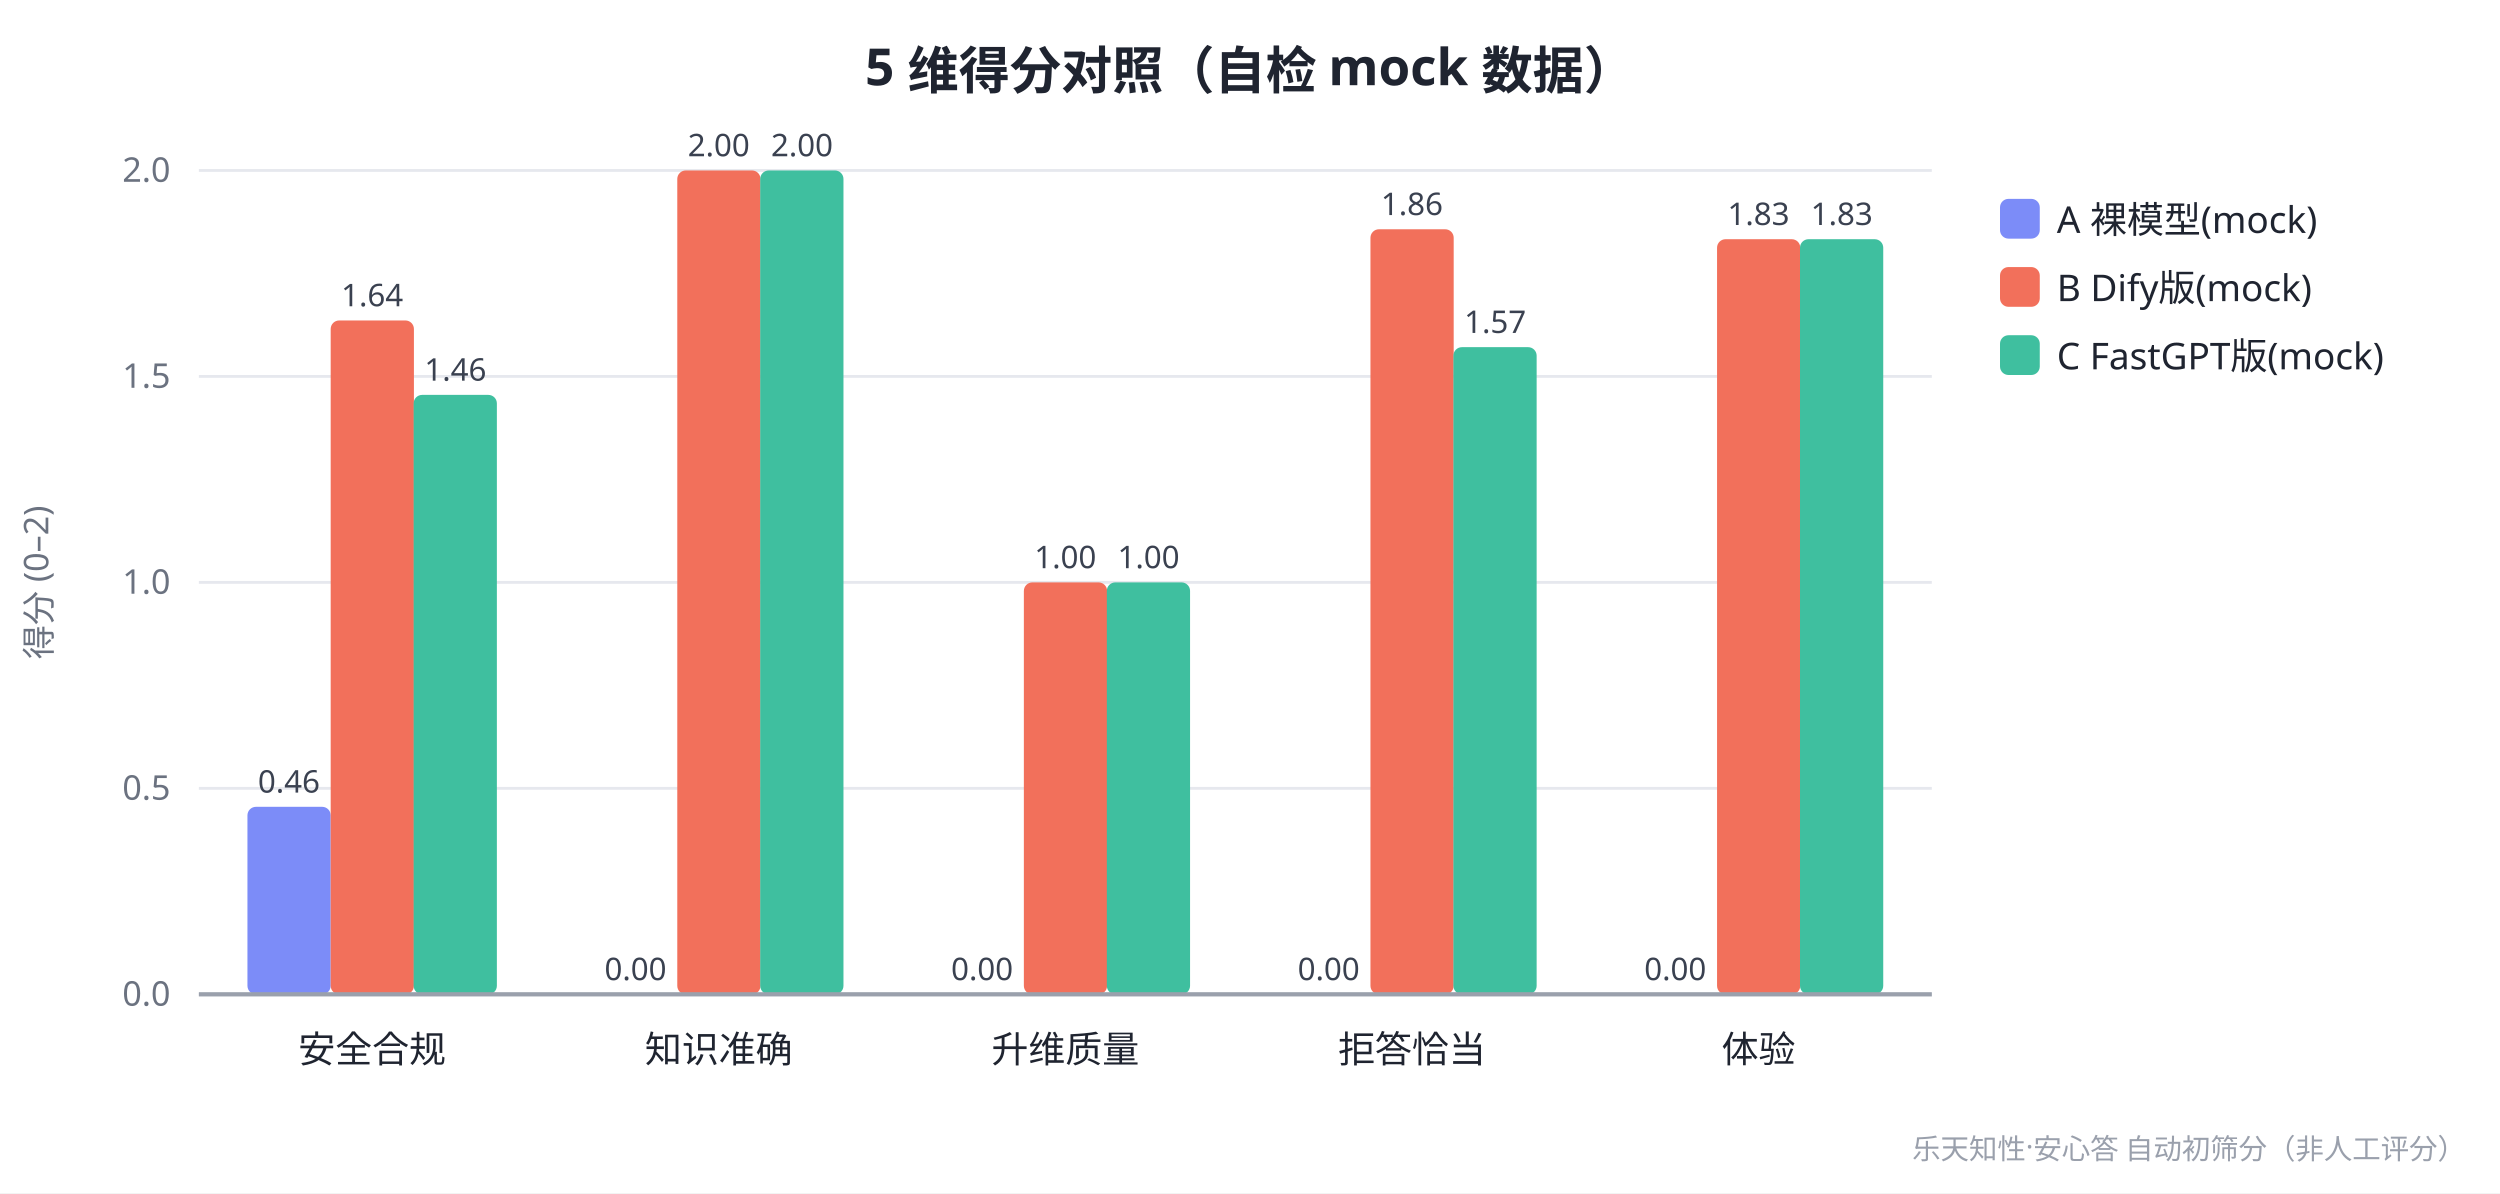
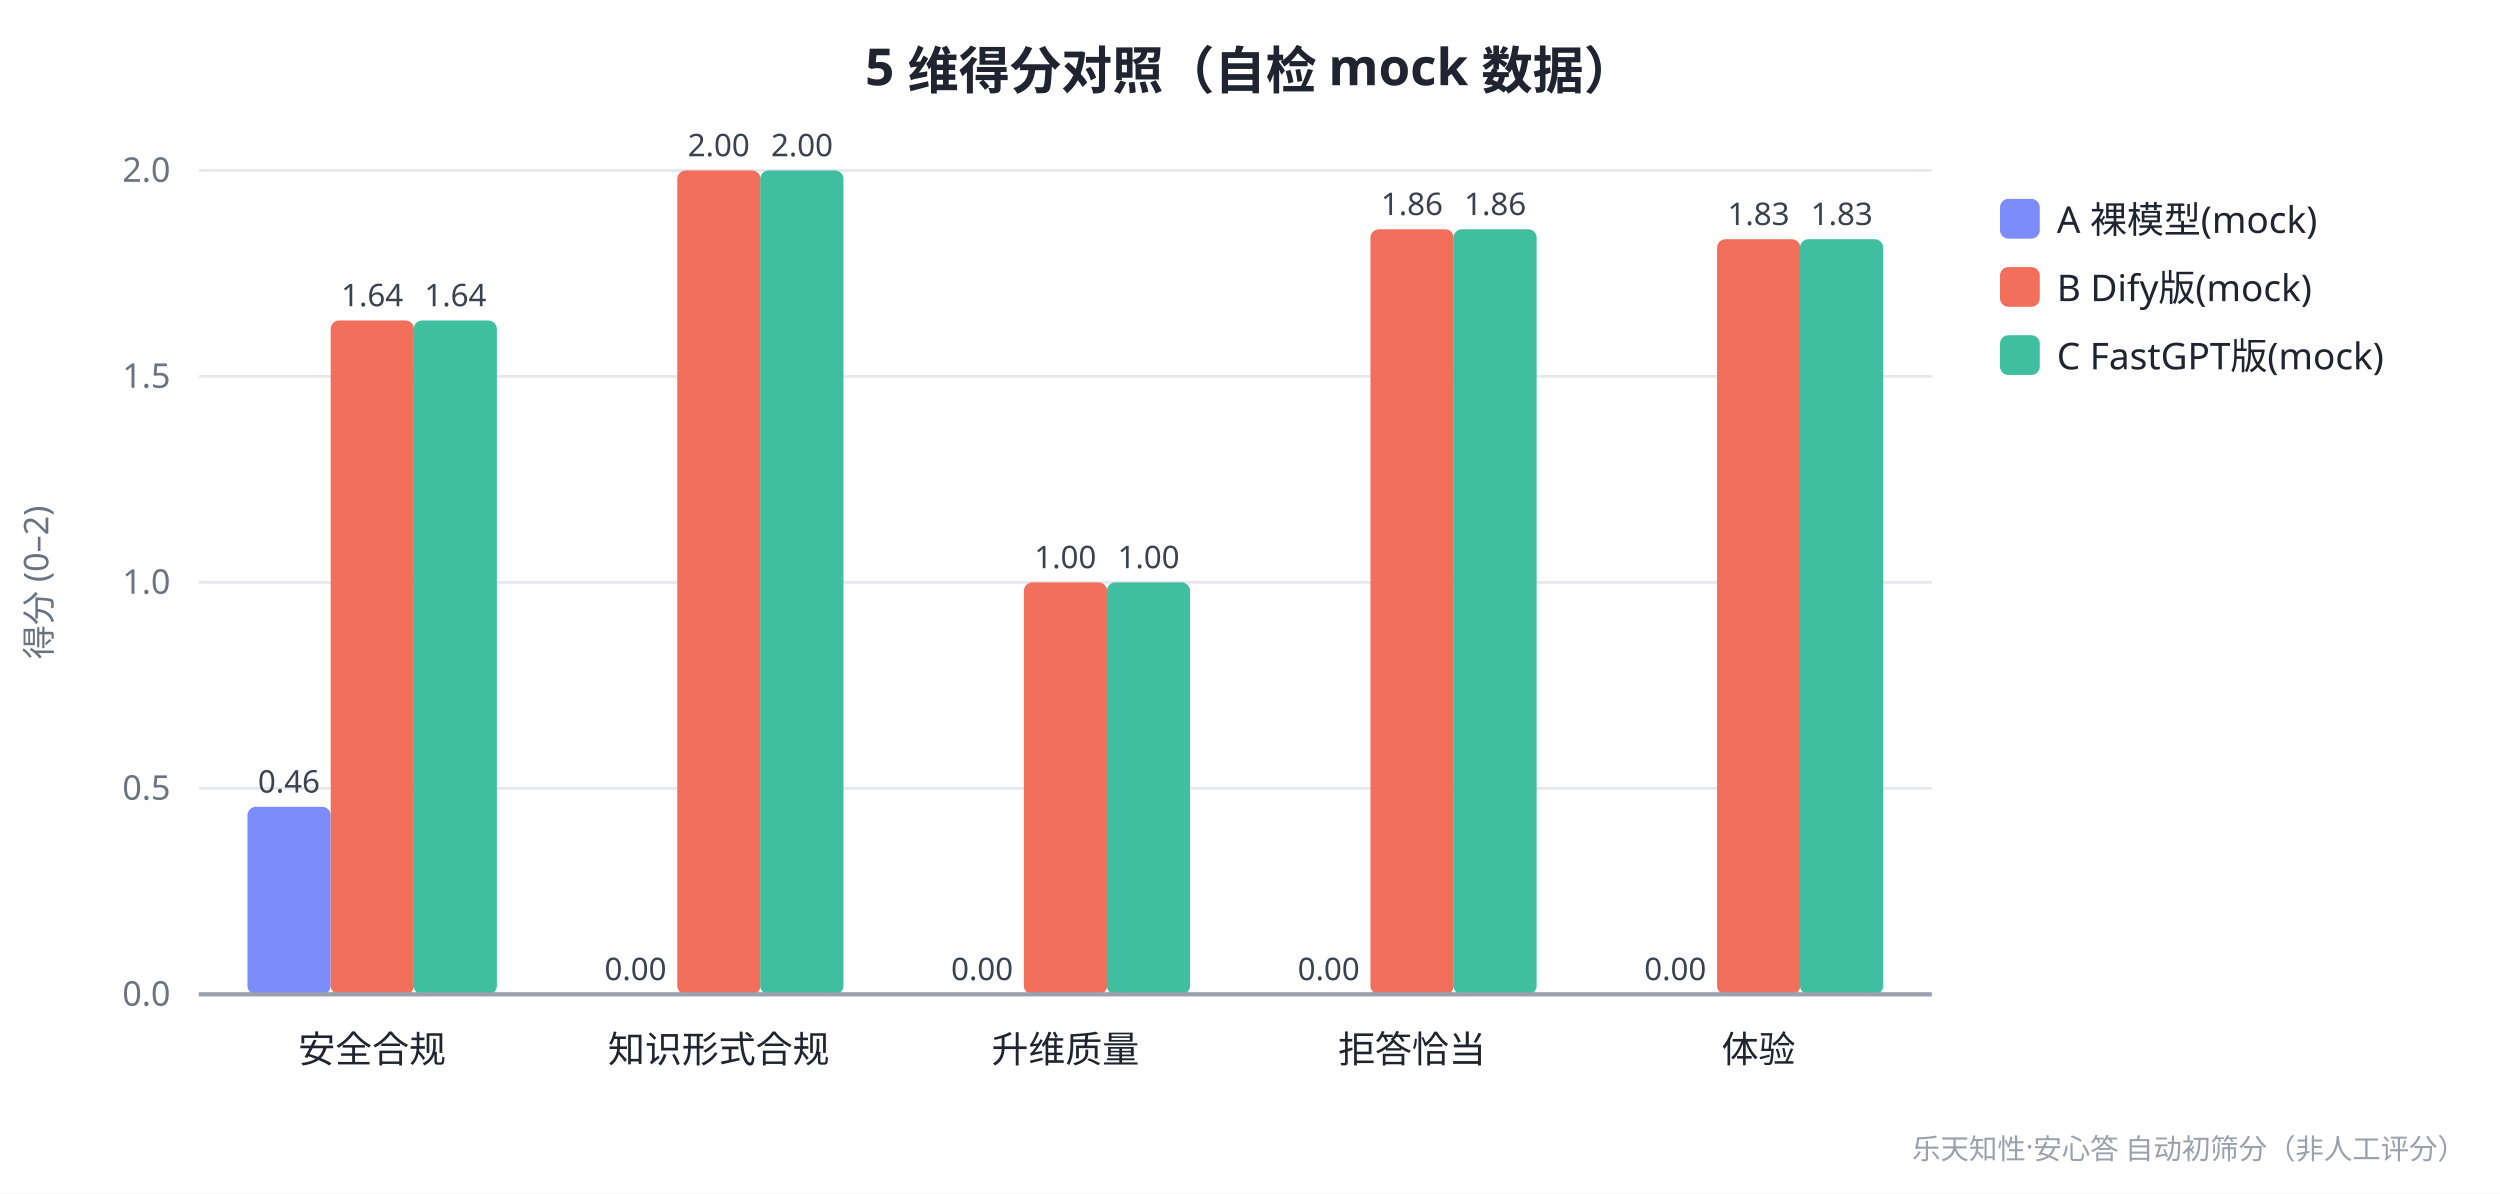
<svg xmlns="http://www.w3.org/2000/svg" width="880" height="420" viewBox="0 0 880 420">
  <rect width="880" height="420" fill="#FFFFFF" />
  <text x="440.0" y="30" text-anchor="middle" font-family="Microsoft YaHei,SimHei,sans-serif" font-size="18" font-weight="bold" fill="#1F2430">5 维得分对照（自检 mock 数据）</text>
  <line x1="70" y1="350.0" x2="680" y2="350.0" stroke="#E6E8EE" stroke-width="1" />
  <text x="60" y="354.0" text-anchor="end" font-family="sans-serif" font-size="12" fill="#6B7280">0.0</text>
  <line x1="70" y1="277.5" x2="680" y2="277.5" stroke="#E6E8EE" stroke-width="1" />
  <text x="60" y="281.5" text-anchor="end" font-family="sans-serif" font-size="12" fill="#6B7280">0.5</text>
  <line x1="70" y1="205.0" x2="680" y2="205.0" stroke="#E6E8EE" stroke-width="1" />
  <text x="60" y="209.0" text-anchor="end" font-family="sans-serif" font-size="12" fill="#6B7280">1.0</text>
  <line x1="70" y1="132.5" x2="680" y2="132.5" stroke="#E6E8EE" stroke-width="1" />
  <text x="60" y="136.5" text-anchor="end" font-family="sans-serif" font-size="12" fill="#6B7280">1.5</text>
  <line x1="70" y1="60.0" x2="680" y2="60.0" stroke="#E6E8EE" stroke-width="1" />
  <text x="60" y="64.0" text-anchor="end" font-family="sans-serif" font-size="12" fill="#6B7280">2.0</text>
  <text x="18" y="205.0" font-family="Microsoft YaHei,sans-serif" font-size="12" fill="#6B7280" transform="rotate(-90 18 205.0)" text-anchor="middle">得分 (0–2)</text>
  <rect x="87.1" y="284.0" width="29.3" height="66.0" rx="3" fill="#7C8CF8" />
  <text x="101.7" y="279.0" text-anchor="middle" font-family="sans-serif" font-size="11" fill="#3A4150">0.46</text>
  <rect x="116.4" y="112.8" width="29.3" height="237.2" rx="3" fill="#F2705B" />
  <text x="131.0" y="107.8" text-anchor="middle" font-family="sans-serif" font-size="11" fill="#3A4150">1.64</text>
-   <rect x="145.6" y="139.0" width="29.3" height="211.0" rx="3" fill="#3FBF9F" />
-   <text x="160.3" y="134.0" text-anchor="middle" font-family="sans-serif" font-size="11" fill="#3A4150">1.46</text>
+   <rect x="145.6" y="112.8" width="29.3" height="237.2" rx="3" fill="#3FBF9F" />
+   <text x="160.3" y="107.8" text-anchor="middle" font-family="sans-serif" font-size="11" fill="#3A4150">1.64</text>
  <text x="131.0" y="374" text-anchor="middle" font-family="Microsoft YaHei,SimHei,sans-serif" font-size="13" fill="#1F2430">安全合规</text>
  <rect x="209.1" y="350.0" width="29.3" height="0.0" rx="3" fill="#7C8CF8" />
  <text x="223.7" y="345.0" text-anchor="middle" font-family="sans-serif" font-size="11" fill="#3A4150">0.00</text>
  <rect x="238.4" y="60.0" width="29.3" height="290.0" rx="3" fill="#F2705B" />
  <text x="253.0" y="55.0" text-anchor="middle" font-family="sans-serif" font-size="11" fill="#3A4150">2.00</text>
  <rect x="267.6" y="60.0" width="29.3" height="290.0" rx="3" fill="#3FBF9F" />
  <text x="282.3" y="55.0" text-anchor="middle" font-family="sans-serif" font-size="11" fill="#3A4150">2.00</text>
-   <text x="253.0" y="374" text-anchor="middle" font-family="Microsoft YaHei,SimHei,sans-serif" font-size="13" fill="#1F2430">知识准确</text>
+   <text x="253.0" y="374" text-anchor="middle" font-family="Microsoft YaHei,SimHei,sans-serif" font-size="13" fill="#1F2430">知识形式合规</text>
  <rect x="331.1" y="350.0" width="29.3" height="0.0" rx="3" fill="#7C8CF8" />
  <text x="345.7" y="345.0" text-anchor="middle" font-family="sans-serif" font-size="11" fill="#3A4150">0.00</text>
  <rect x="360.4" y="205.0" width="29.3" height="145.0" rx="3" fill="#F2705B" />
  <text x="375.0" y="200.0" text-anchor="middle" font-family="sans-serif" font-size="11" fill="#3A4150">1.00</text>
  <rect x="389.6" y="205.0" width="29.3" height="145.0" rx="3" fill="#3FBF9F" />
  <text x="404.3" y="200.0" text-anchor="middle" font-family="sans-serif" font-size="11" fill="#3A4150">1.00</text>
  <text x="375.0" y="374" text-anchor="middle" font-family="Microsoft YaHei,SimHei,sans-serif" font-size="13" fill="#1F2430">升维质量</text>
  <rect x="453.1" y="350.0" width="29.3" height="0.0" rx="3" fill="#7C8CF8" />
  <text x="467.7" y="345.0" text-anchor="middle" font-family="sans-serif" font-size="11" fill="#3A4150">0.00</text>
  <rect x="482.4" y="80.7" width="29.3" height="269.3" rx="3" fill="#F2705B" />
  <text x="497.0" y="75.7" text-anchor="middle" font-family="sans-serif" font-size="11" fill="#3A4150">1.86</text>
-   <rect x="511.6" y="122.2" width="29.3" height="227.8" rx="3" fill="#3FBF9F" />
-   <text x="526.3" y="117.2" text-anchor="middle" font-family="sans-serif" font-size="11" fill="#3A4150">1.57</text>
+   <rect x="511.6" y="80.7" width="29.3" height="269.3" rx="3" fill="#3FBF9F" />
+   <text x="526.3" y="75.7" text-anchor="middle" font-family="sans-serif" font-size="11" fill="#3A4150">1.86</text>
  <text x="497.0" y="374" text-anchor="middle" font-family="Microsoft YaHei,SimHei,sans-serif" font-size="13" fill="#1F2430">拒答恰当</text>
  <rect x="575.1" y="350.0" width="29.3" height="0.0" rx="3" fill="#7C8CF8" />
  <text x="589.7" y="345.0" text-anchor="middle" font-family="sans-serif" font-size="11" fill="#3A4150">0.00</text>
  <rect x="604.4" y="84.2" width="29.3" height="265.8" rx="3" fill="#F2705B" />
  <text x="619.0" y="79.2" text-anchor="middle" font-family="sans-serif" font-size="11" fill="#3A4150">1.83</text>
  <rect x="633.6" y="84.2" width="29.3" height="265.8" rx="3" fill="#3FBF9F" />
  <text x="648.3" y="79.2" text-anchor="middle" font-family="sans-serif" font-size="11" fill="#3A4150">1.83</text>
  <text x="619.0" y="374" text-anchor="middle" font-family="Microsoft YaHei,SimHei,sans-serif" font-size="13" fill="#1F2430">体验</text>
  <line x1="70" y1="350" x2="680" y2="350" stroke="#9AA0AC" stroke-width="1.5" />
  <rect x="704" y="70" width="14" height="14" rx="3" fill="#7C8CF8" />
  <text x="724" y="82" font-family="Microsoft YaHei,SimHei,sans-serif" font-size="13" fill="#1F2430">A 裸模型(mock)</text>
  <rect x="704" y="94" width="14" height="14" rx="3" fill="#F2705B" />
  <text x="724" y="106" font-family="Microsoft YaHei,SimHei,sans-serif" font-size="13" fill="#1F2430">B Dify版(mock)</text>
  <rect x="704" y="118" width="14" height="14" rx="3" fill="#3FBF9F" />
  <text x="724" y="130" font-family="Microsoft YaHei,SimHei,sans-serif" font-size="13" fill="#1F2430">C FastGPT版(mock)</text>
  <text x="868" y="408" text-anchor="end" font-family="sans-serif" font-size="10" fill="#9AA0AC">乐天知性·安心答 自动初筛分（非人工评分）</text>
</svg>
